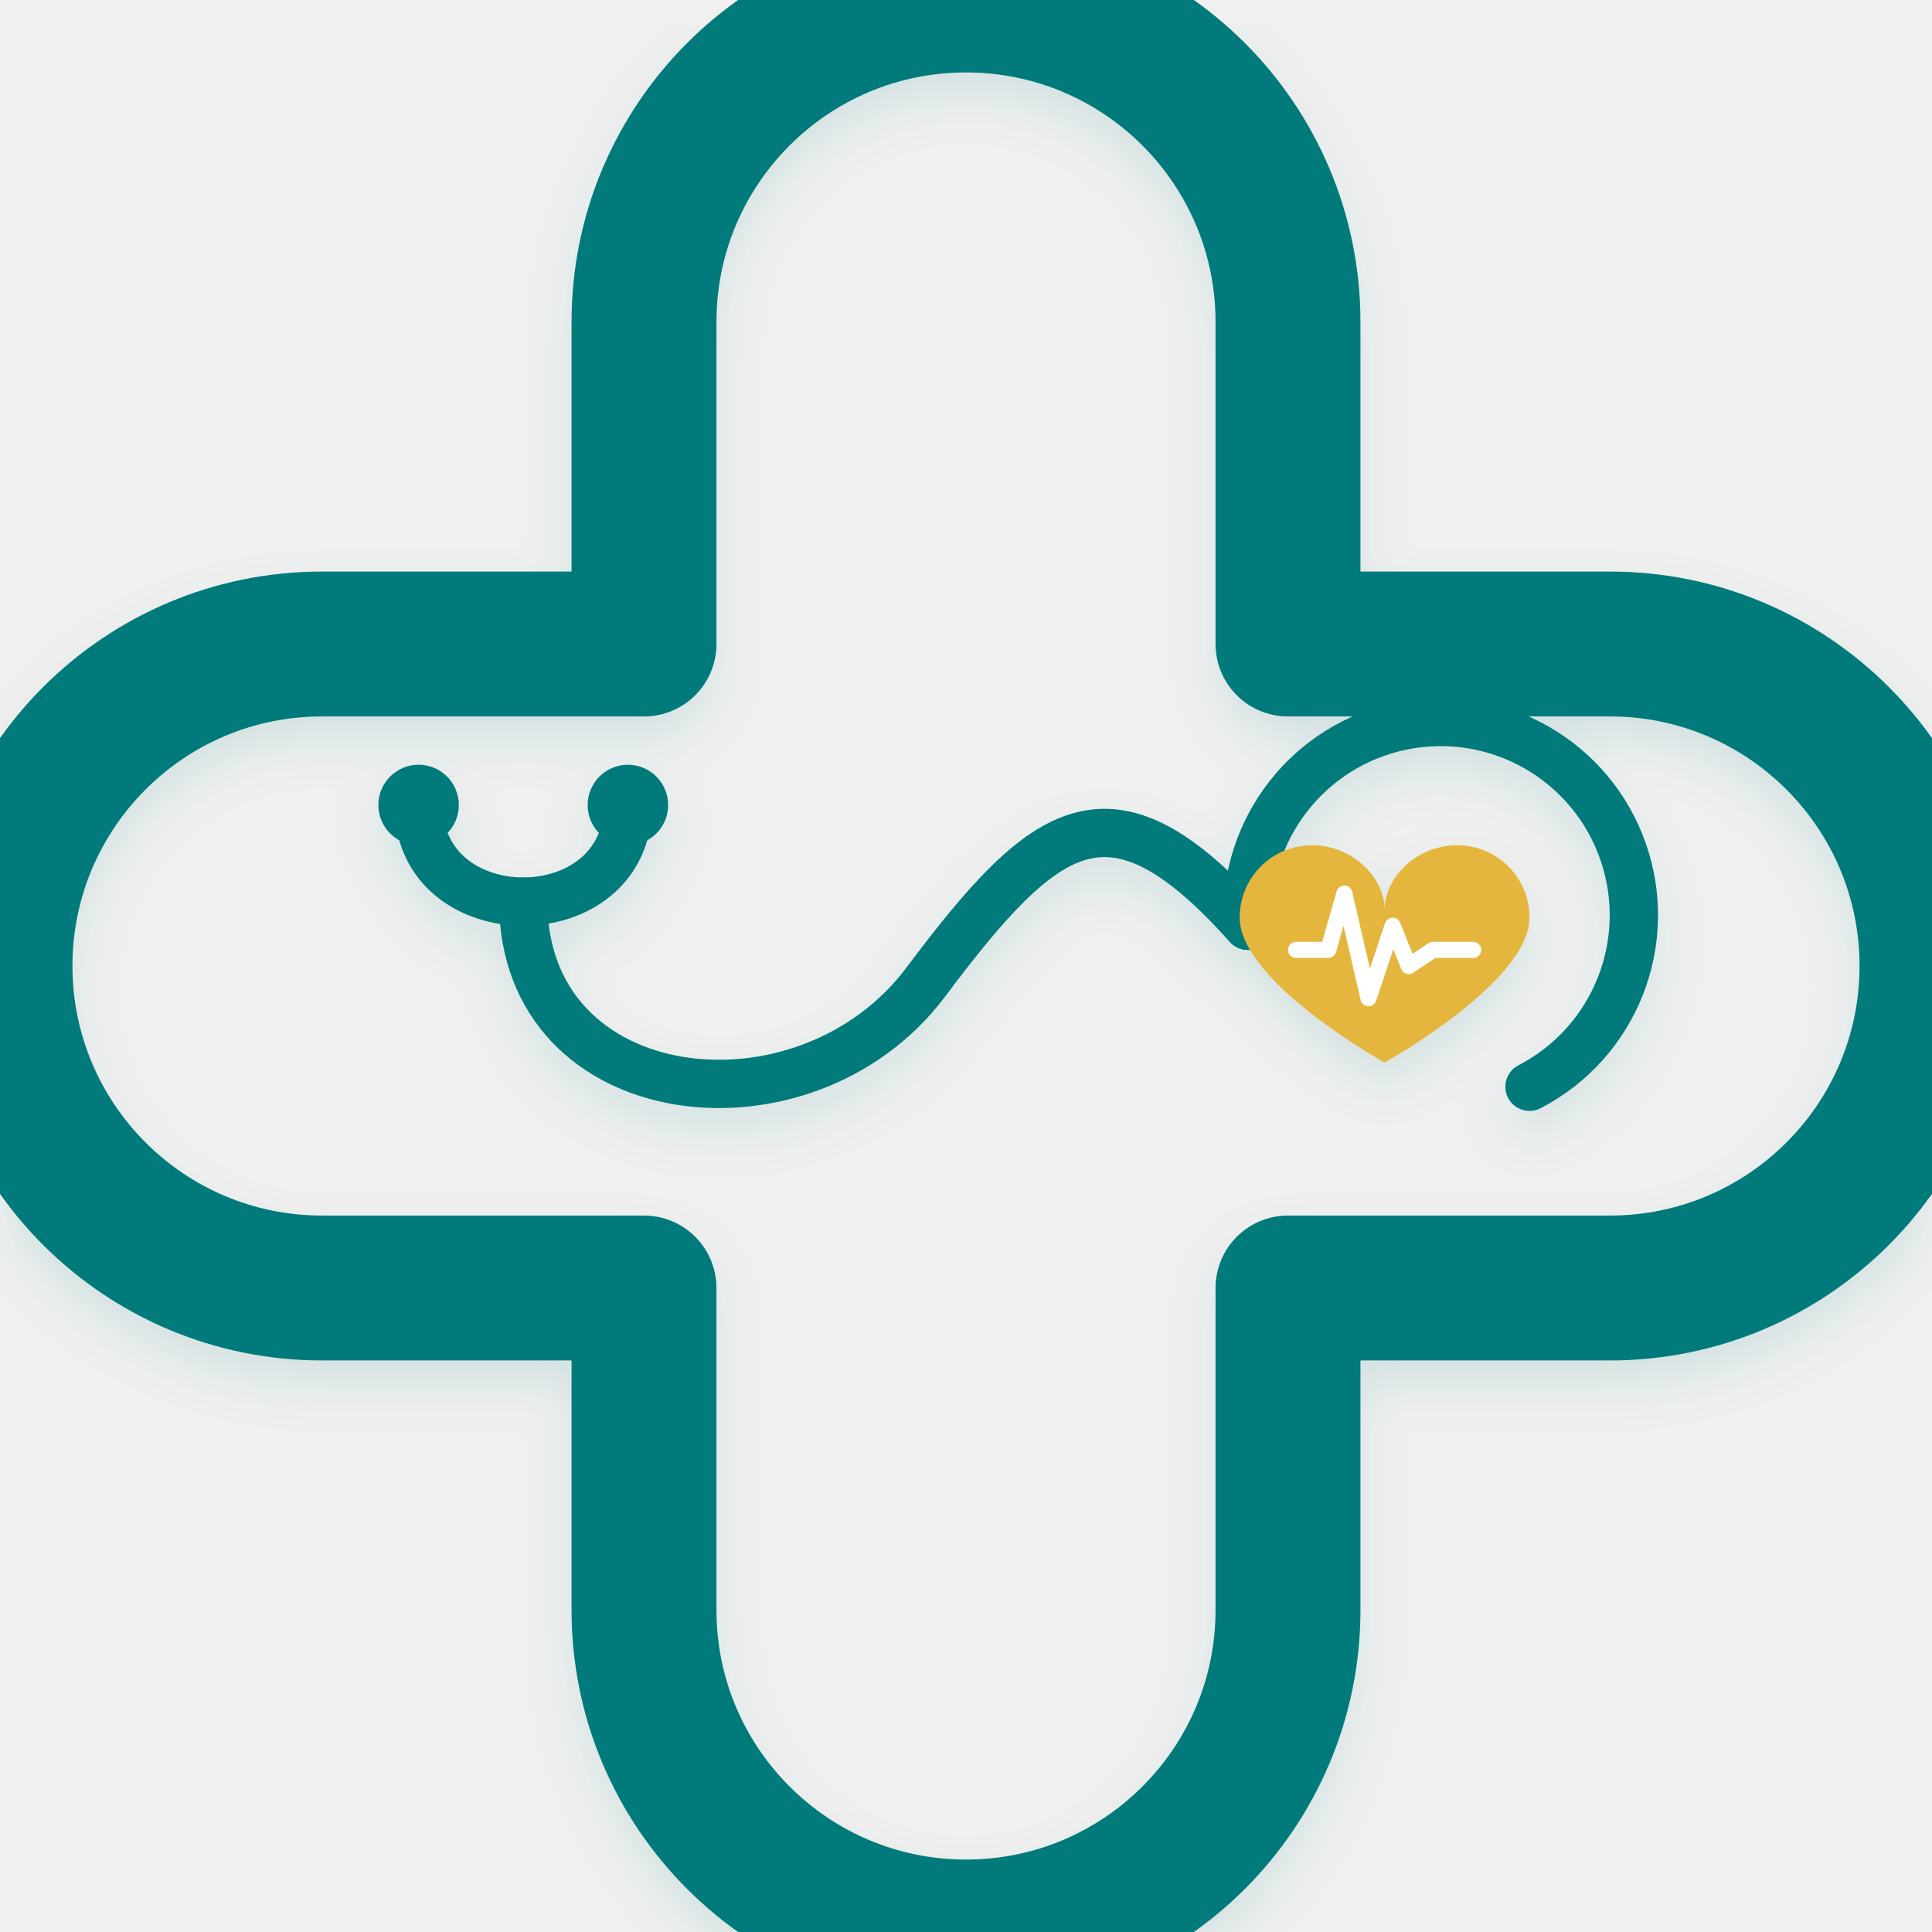
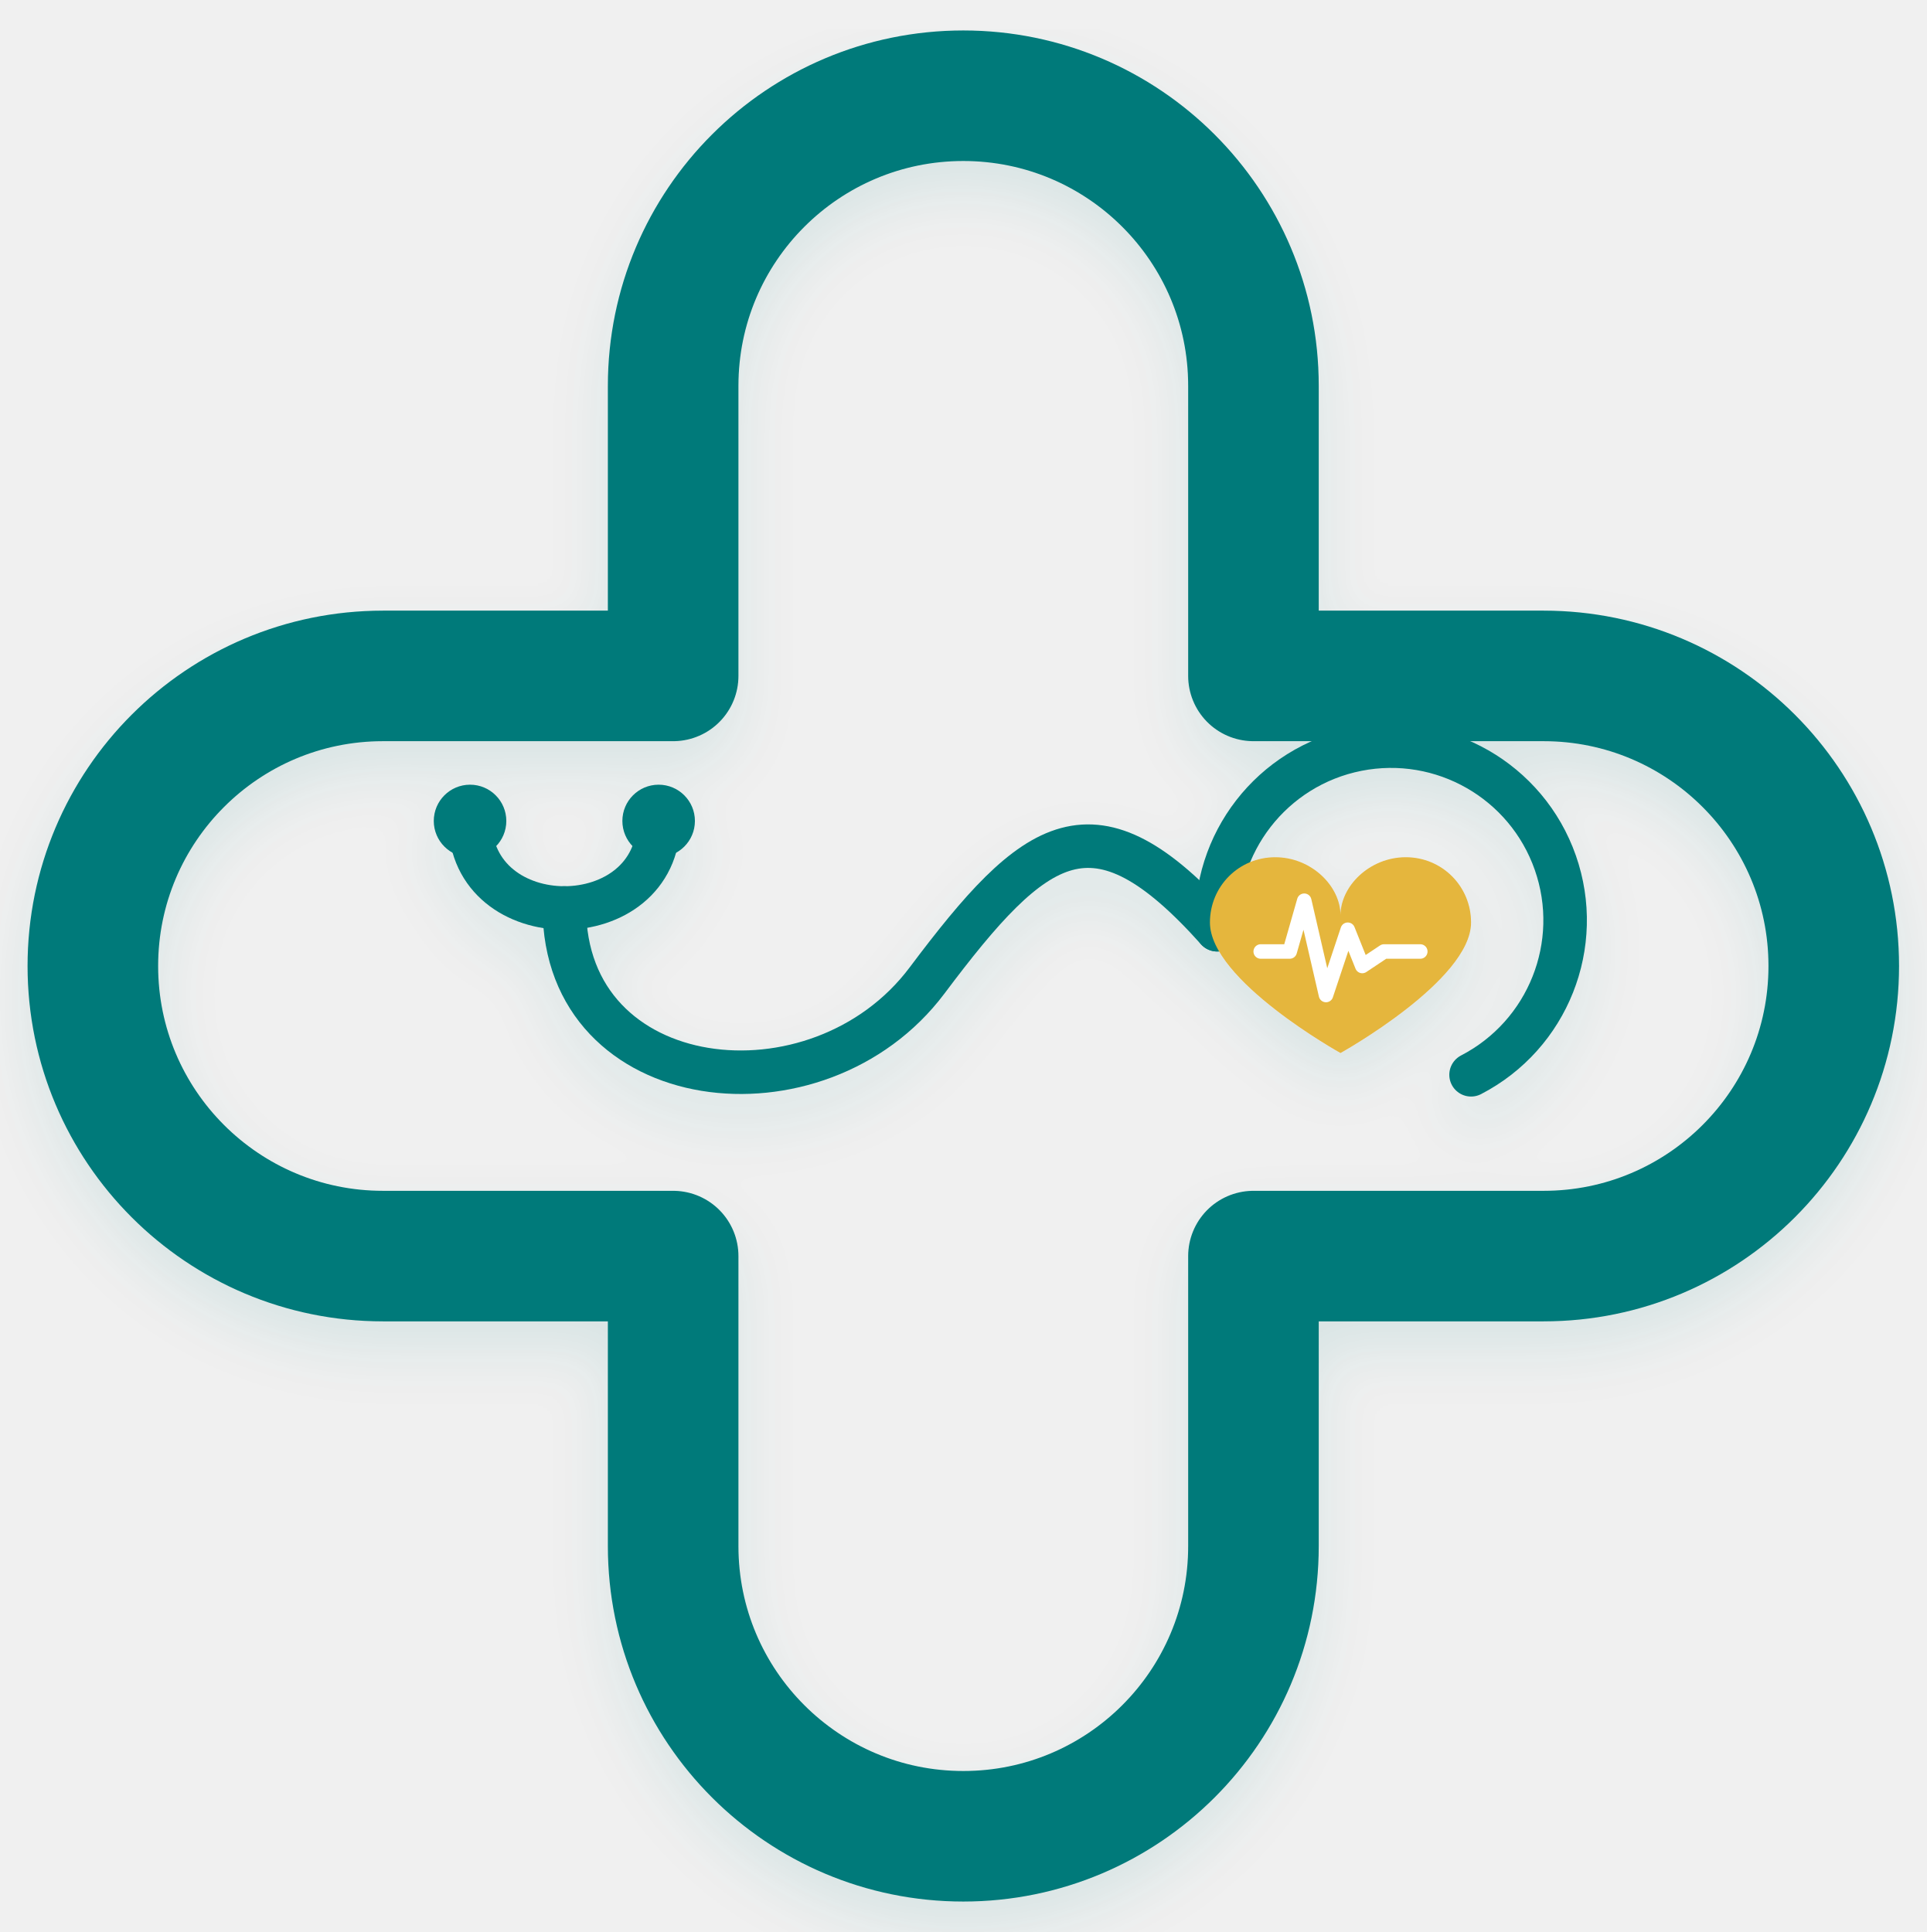
- <svg xmlns="http://www.w3.org/2000/svg" viewBox="80 30 240 240" width="100%" height="100%">
+ <svg xmlns="http://www.w3.org/2000/svg" viewBox="67.2 16.8 265.6 266.4" style="max-height: 500px" width="265.6" height="266.4">
  <defs>
-     <filter id="icon-shadow" x="-10%" y="-10%" width="120%" height="120%">
-       <feDropShadow dx="0" dy="3" stdDeviation="3" flood-color="#007A7A" flood-opacity="0.12" />
+     <filter height="120%" width="120%" y="-10%" x="-10%" id="subtle-shadow">
+       <feDropShadow flood-opacity="0.1" flood-color="#007A7A" stdDeviation="4" dy="4" dx="0" />
    </filter>
  </defs>
-   <g filter="url(#icon-shadow)">
-     <path d="M 160,70 A 40,40 0 0,1 240,70 L 240,110 L 280,110 A 40,40 0 0,1 280,190 L 240,190 L 240,230 A 40,40 0 0,1 160,230 L 160,190 L 120,190 A 40,40 0 0,1 120,110 L 160,110 Z" fill="none" stroke="#007A7A" stroke-width="18" stroke-linejoin="round" stroke-linecap="round" />
-     <path d="M 132,130 C 132,146 158,146 158,130" fill="none" stroke="#007A7A" stroke-width="6" stroke-linecap="round" />
-     <circle cx="132" cy="130" r="5" fill="#007A7A" />
-     <circle cx="158" cy="130" r="5" fill="#007A7A" />
-     <path d="M 145,142 C 145,168 180,172 195,152 C 210,132 218,126 235,145" fill="none" stroke="#007A7A" stroke-width="6" stroke-linecap="round" stroke-linejoin="round" />
-     <path d="M 235,145 A 24,24 0 1,1 270,165" fill="none" stroke="#007A7A" stroke-width="6" stroke-linecap="round" />
-     <path d="M 252,143 C 252,139 248,135 243,135 C 238,135 234,139 234,144 C 234,152 252,162 252,162 C 252,162 270,152 270,144 C 270,139 266,135 261,135 C 256,135 252,139 252,143 Z" fill="#E5B63E" />
-     <path d="M 241,148 L 245,148 L 247,141 L 250,154 L 253,145 L 255,150 L 258,148 L 263,148" fill="none" stroke="#FFFFFF" stroke-width="2" stroke-linecap="round" stroke-linejoin="round" />
+   <g filter="url(#subtle-shadow)">
+     <path stroke-linecap="round" stroke-linejoin="round" stroke-width="18" stroke="#007A7A" fill="none" d="M 160,70 A 40,40 0 0,1 240,70 L 240,110 L 280,110 A 40,40 0 0,1 280,190 L 240,190 L 240,230 A 40,40 0 0,1 160,230 L 160,190 L 120,190 A 40,40 0 0,1 120,110 L 160,110 Z" />
+     <path stroke-linecap="round" stroke-width="6" stroke="#007A7A" fill="none" d="M 132,130 C 132,146 158,146 158,130" />
+     <circle fill="#007A7A" r="5" cy="130" cx="132" />
+     <circle fill="#007A7A" r="5" cy="130" cx="158" />
+     <path stroke-linejoin="round" stroke-linecap="round" stroke-width="6" stroke="#007A7A" fill="none" d="M 145,142 C 145,168 180,172 195,152 C 210,132 218,126 235,145" />
+     <path stroke-linecap="round" stroke-width="6" stroke="#007A7A" fill="none" d="M 235,145 A 24,24 0 1,1 270,165" />
+     <path fill="#E5B63E" d="M 252,143 C 252,139 248,135 243,135 C 238,135 234,139 234,144 C 234,152 252,162 252,162 C 252,162 270,152 270,144 C 270,139 266,135 261,135 C 256,135 252,139 252,143 Z" />
+     <path stroke-linejoin="round" stroke-linecap="round" stroke-width="2" stroke="#FFFFFF" fill="none" d="M 241,148 L 245,148 L 247,141 L 250,154 L 253,145 L 255,150 L 258,148 L 263,148" />
  </g>
+   <text text-anchor="middle" letter-spacing="1" fill="#007A7A" font-weight="800" font-size="34" font-family="'Poppins', sans-serif" y="325" x="200">KESHAVKRUPA</text>
+   <text text-anchor="middle" letter-spacing="2" fill="#007A7A" font-weight="600" font-size="16" font-family="'Poppins', sans-serif" y="360" x="200">“CARE YOU CAN TRUST”</text>
</svg>
